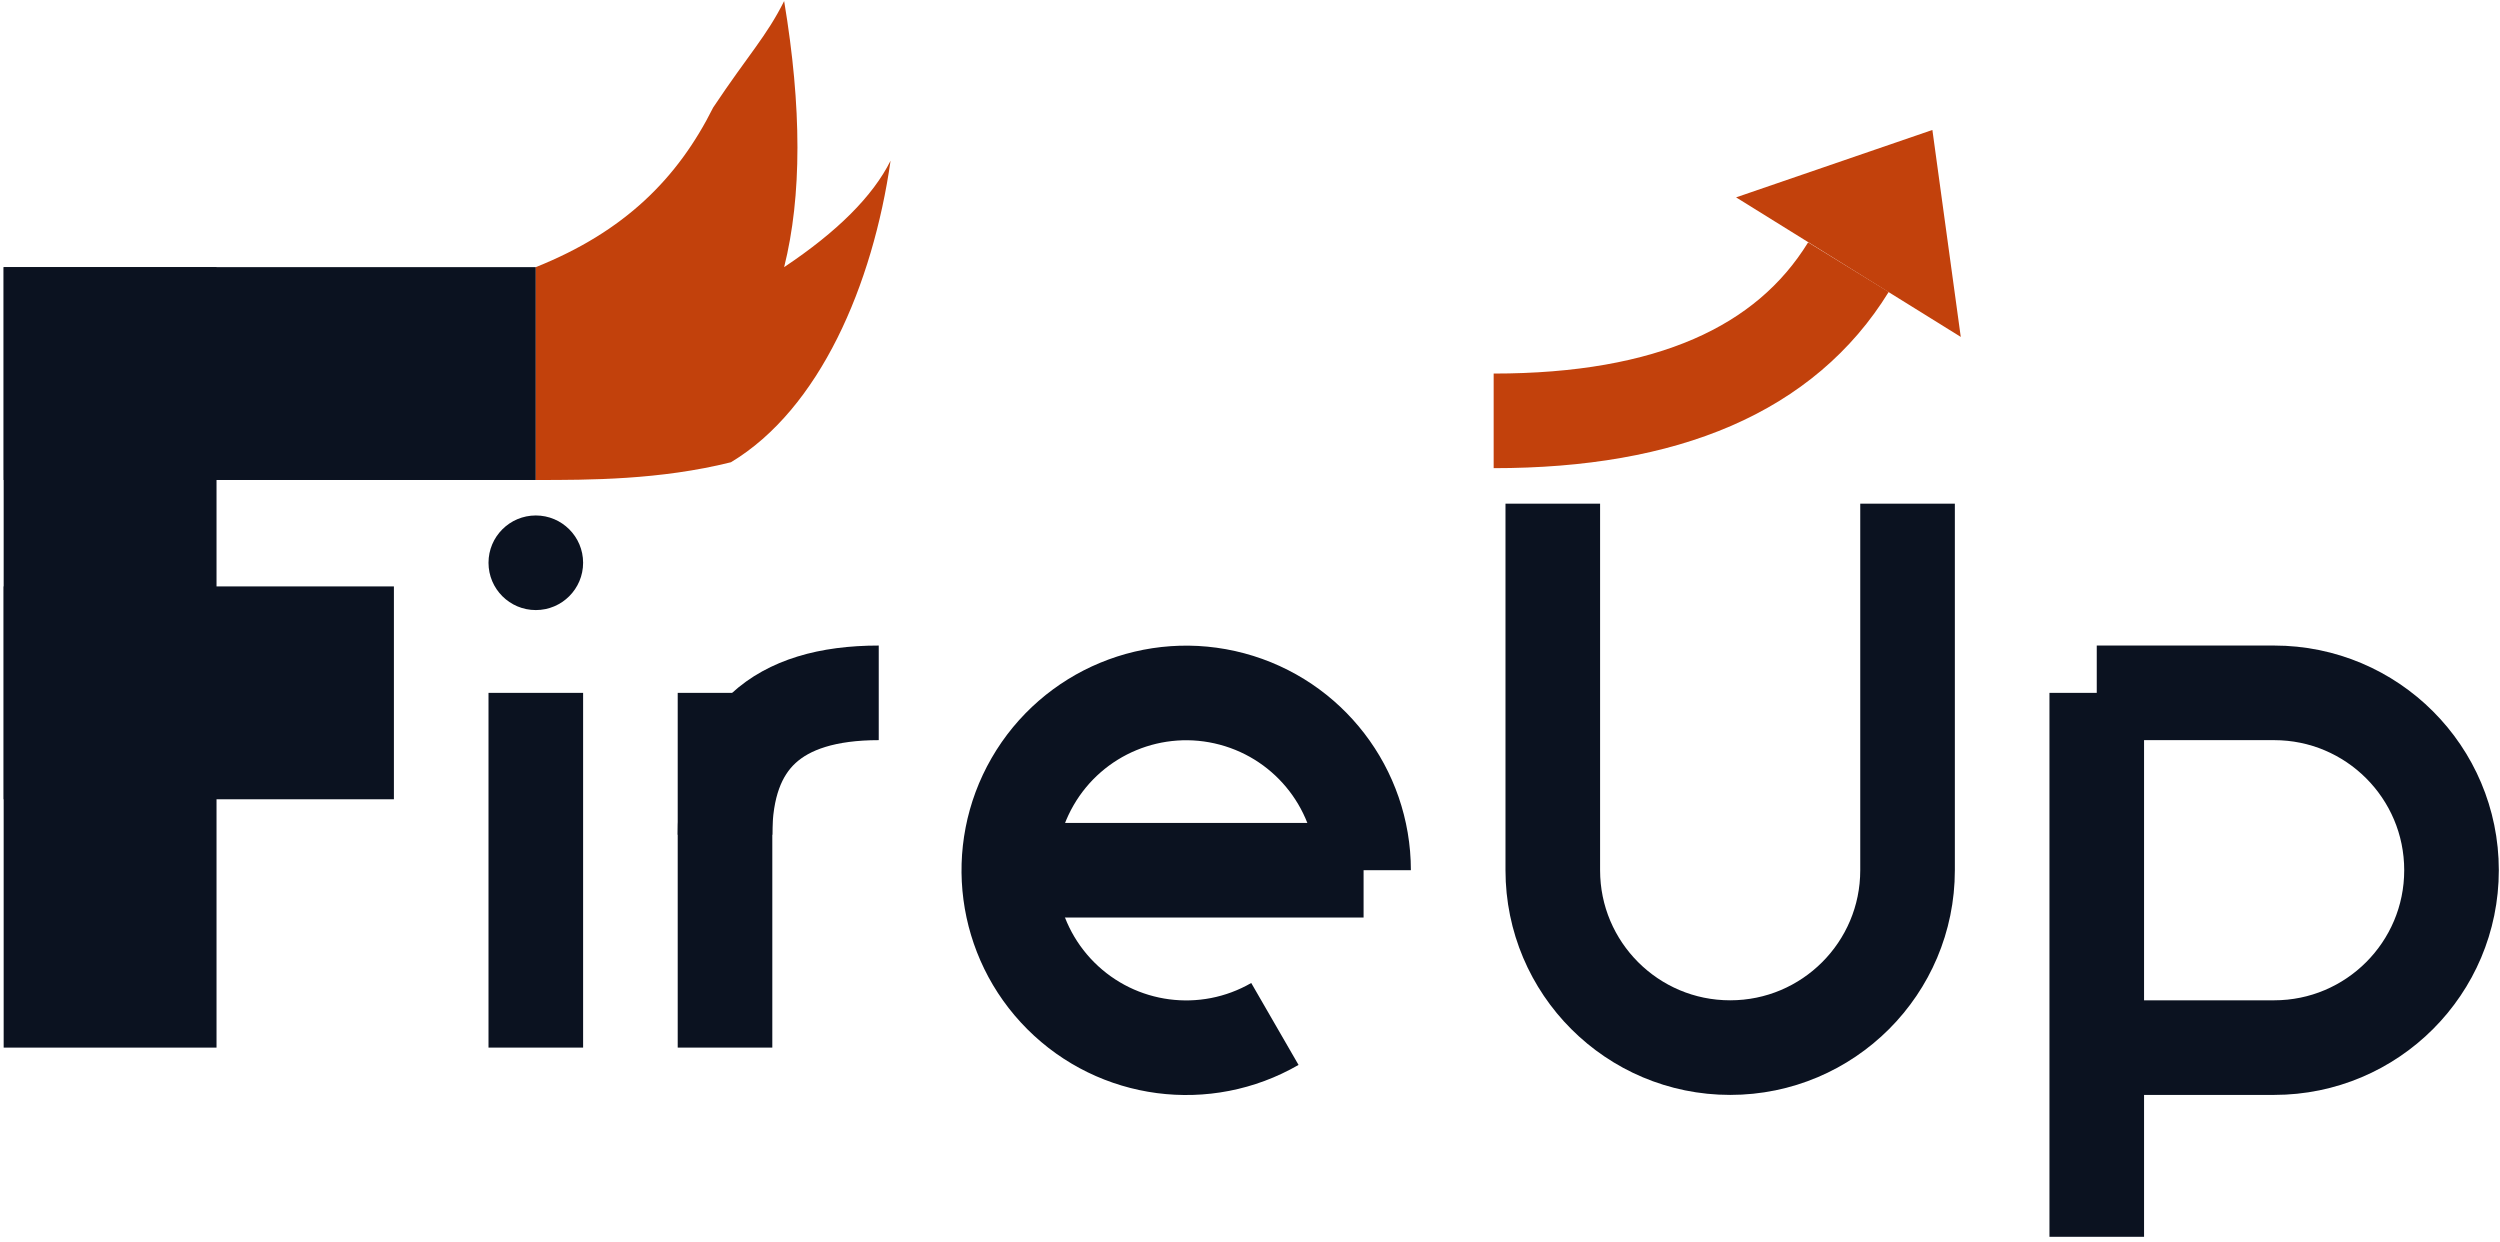
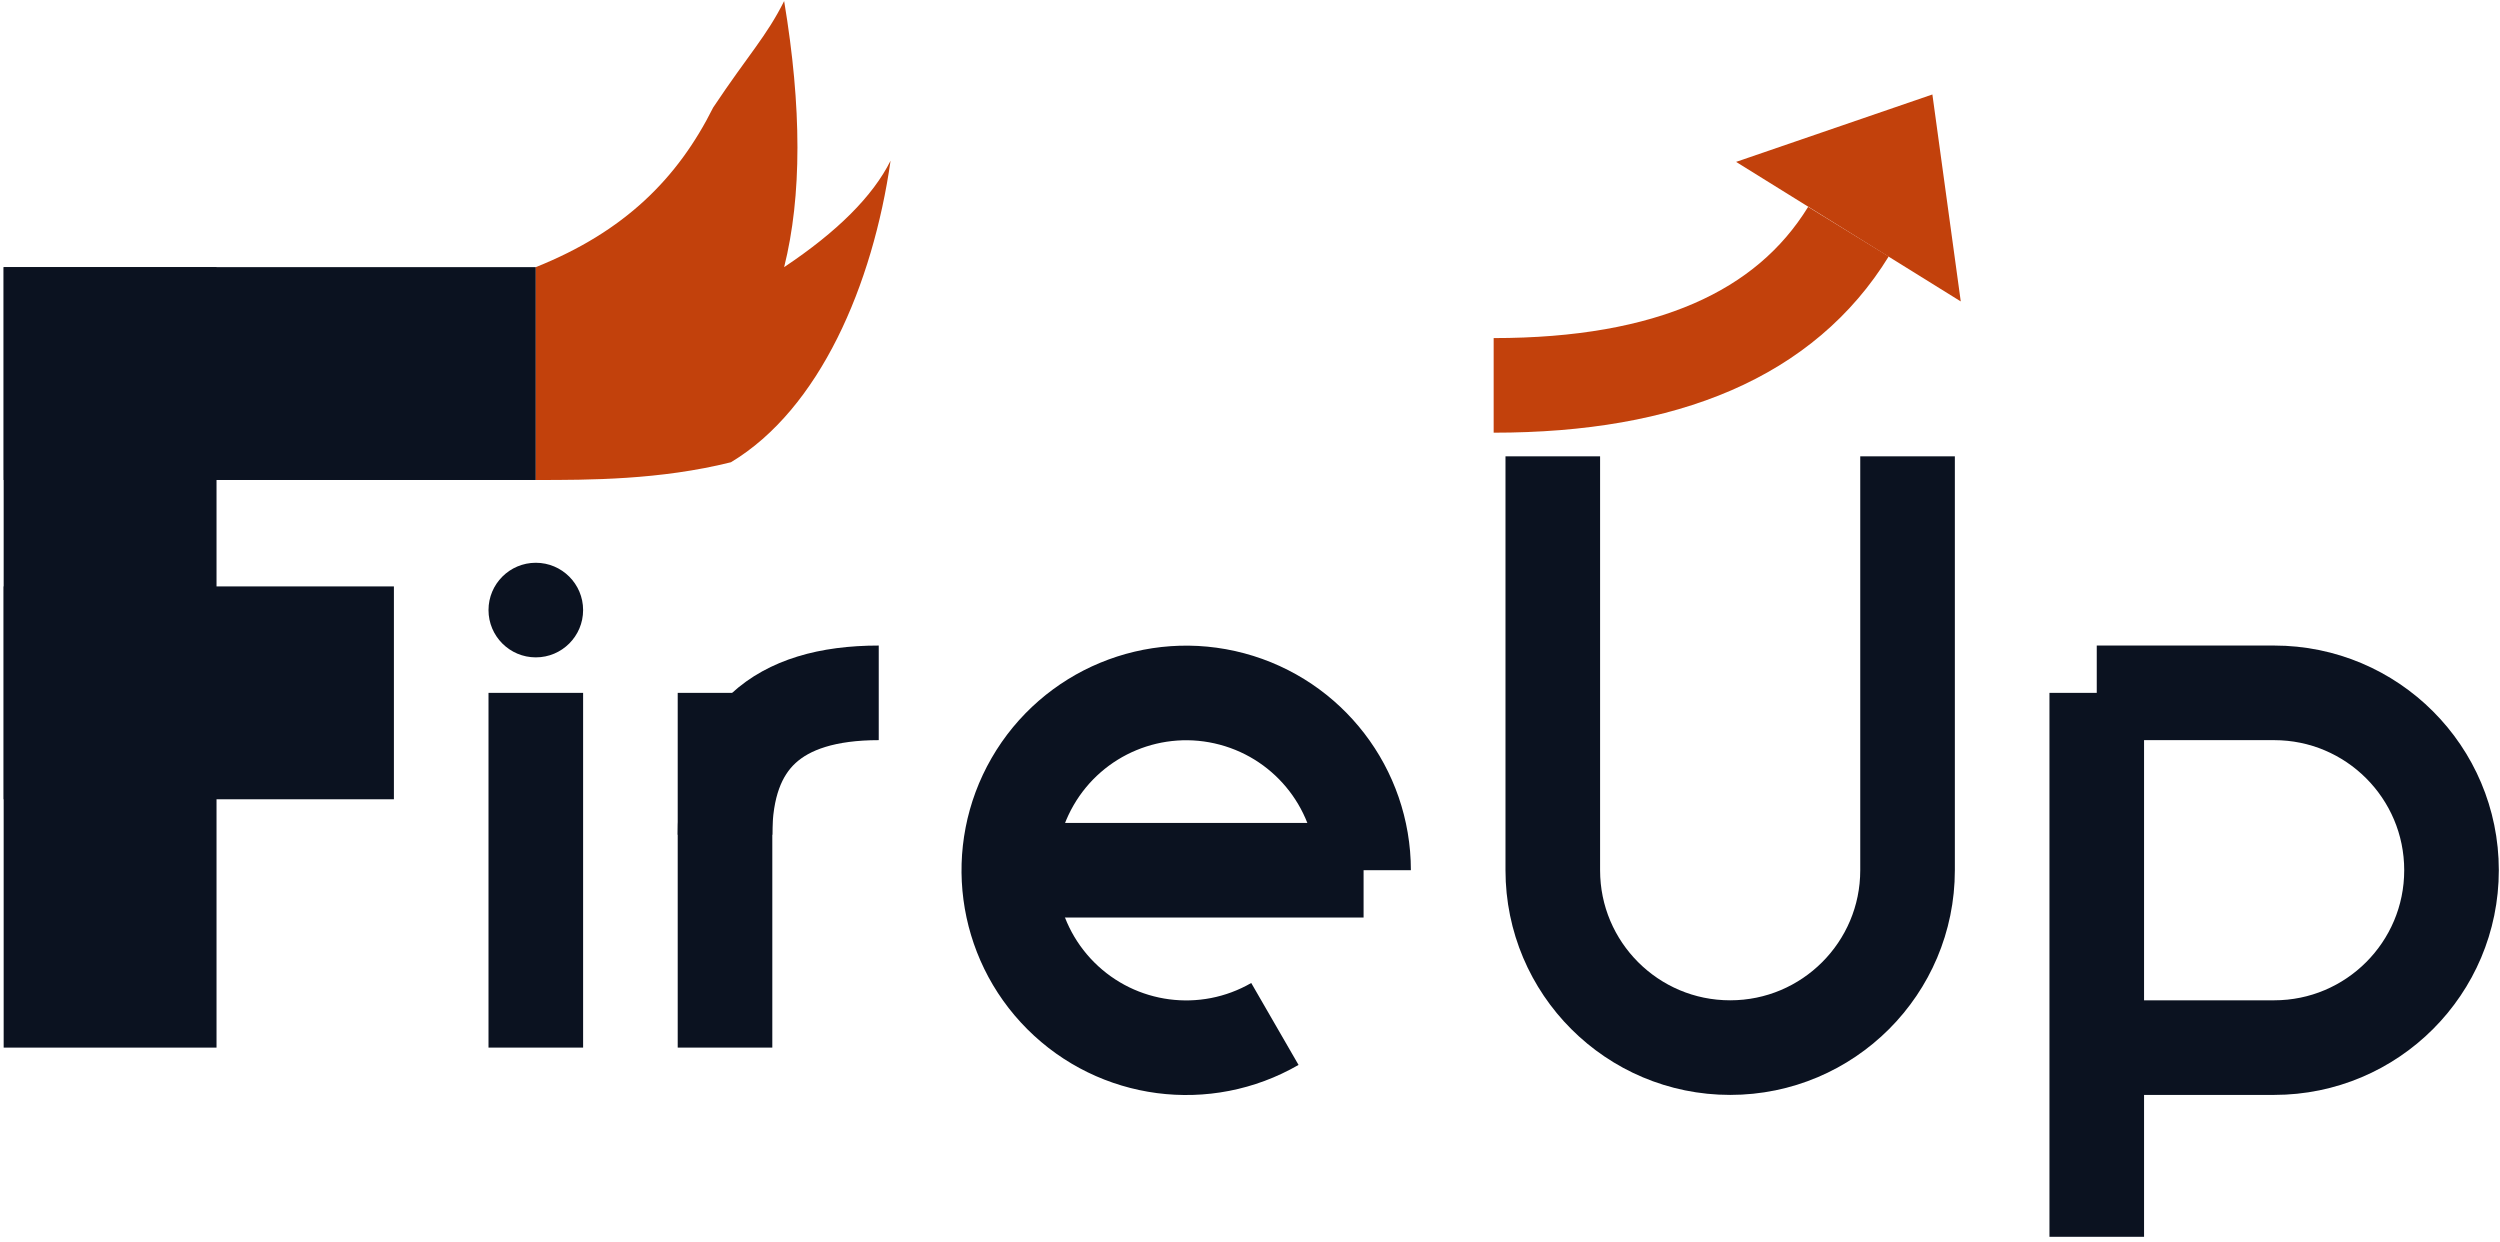
<svg xmlns="http://www.w3.org/2000/svg" viewBox="-0.31 -38.59 211.41 105.00" role="img" aria-label="FireUp">
  <g transform="translate(-9.00 -40.00) scale(1.5)">
    <rect x="6" y="16" width="12" height="44" fill="#0B1220" />
    <rect x="6" y="16" width="30" height="12" fill="#0B1220" />
    <rect x="6" y="34" width="22" height="12" fill="#0B1220" />
    <path d="M36 16 C41 14 44 11 46 7 C48 4 49 3 50 1 C51 7 51 12 50 16 C53 14 55 12 56 10 C55 17 52 24 47 27 C43 28 39 28 36 28 Z" fill="#C2410C" />
  </g>
  <g fill="none" stroke="#0B1220" stroke-width="8" stroke-linecap="butt" stroke-linejoin="round" transform="translate(11.00 0)">
    <path d="M34 20 V50" />
    <path d="M50 20 V50" />
    <path d="M50 32 Q50 20 63 20" />
    <path d="M104 35 A15 15 0 1 0 96.5 48" />
    <path d="M74 35 H104" />
-     <path d="M120 4 V35 A15 15 0 0 0 150 35 V4" />
+     <path d="M120 0 V35 A15 15 0 0 0 150 35 V0" />
    <path d="M166 20 V66" />
    <path d="M166 20 H181 A15 15 0 0 1 181 50 H166" />
-     <circle cx="34" cy="9" r="4" fill="#0B1220" stroke="none" />
-     <path d="M115 -3 Q137 -3 145 -16" stroke="#C2410C" stroke-width="8" stroke-linecap="butt" />
-     <path d="M154.5 -10.1 L152.1 -27.6 L135.5 -21.9 Z" fill="#C2410C" stroke="none" />
+     <circle cx="34" cy="13" r="4" fill="#0B1220" stroke="none" />
+     <path d="M115 -6 Q137 -6 145 -19" stroke="#C2410C" stroke-width="8" stroke-linecap="butt" />
+     <path d="M154.5 -13.1 L152.1 -30.6 L135.5 -24.9 Z" fill="#C2410C" stroke="none" />
  </g>
</svg>
